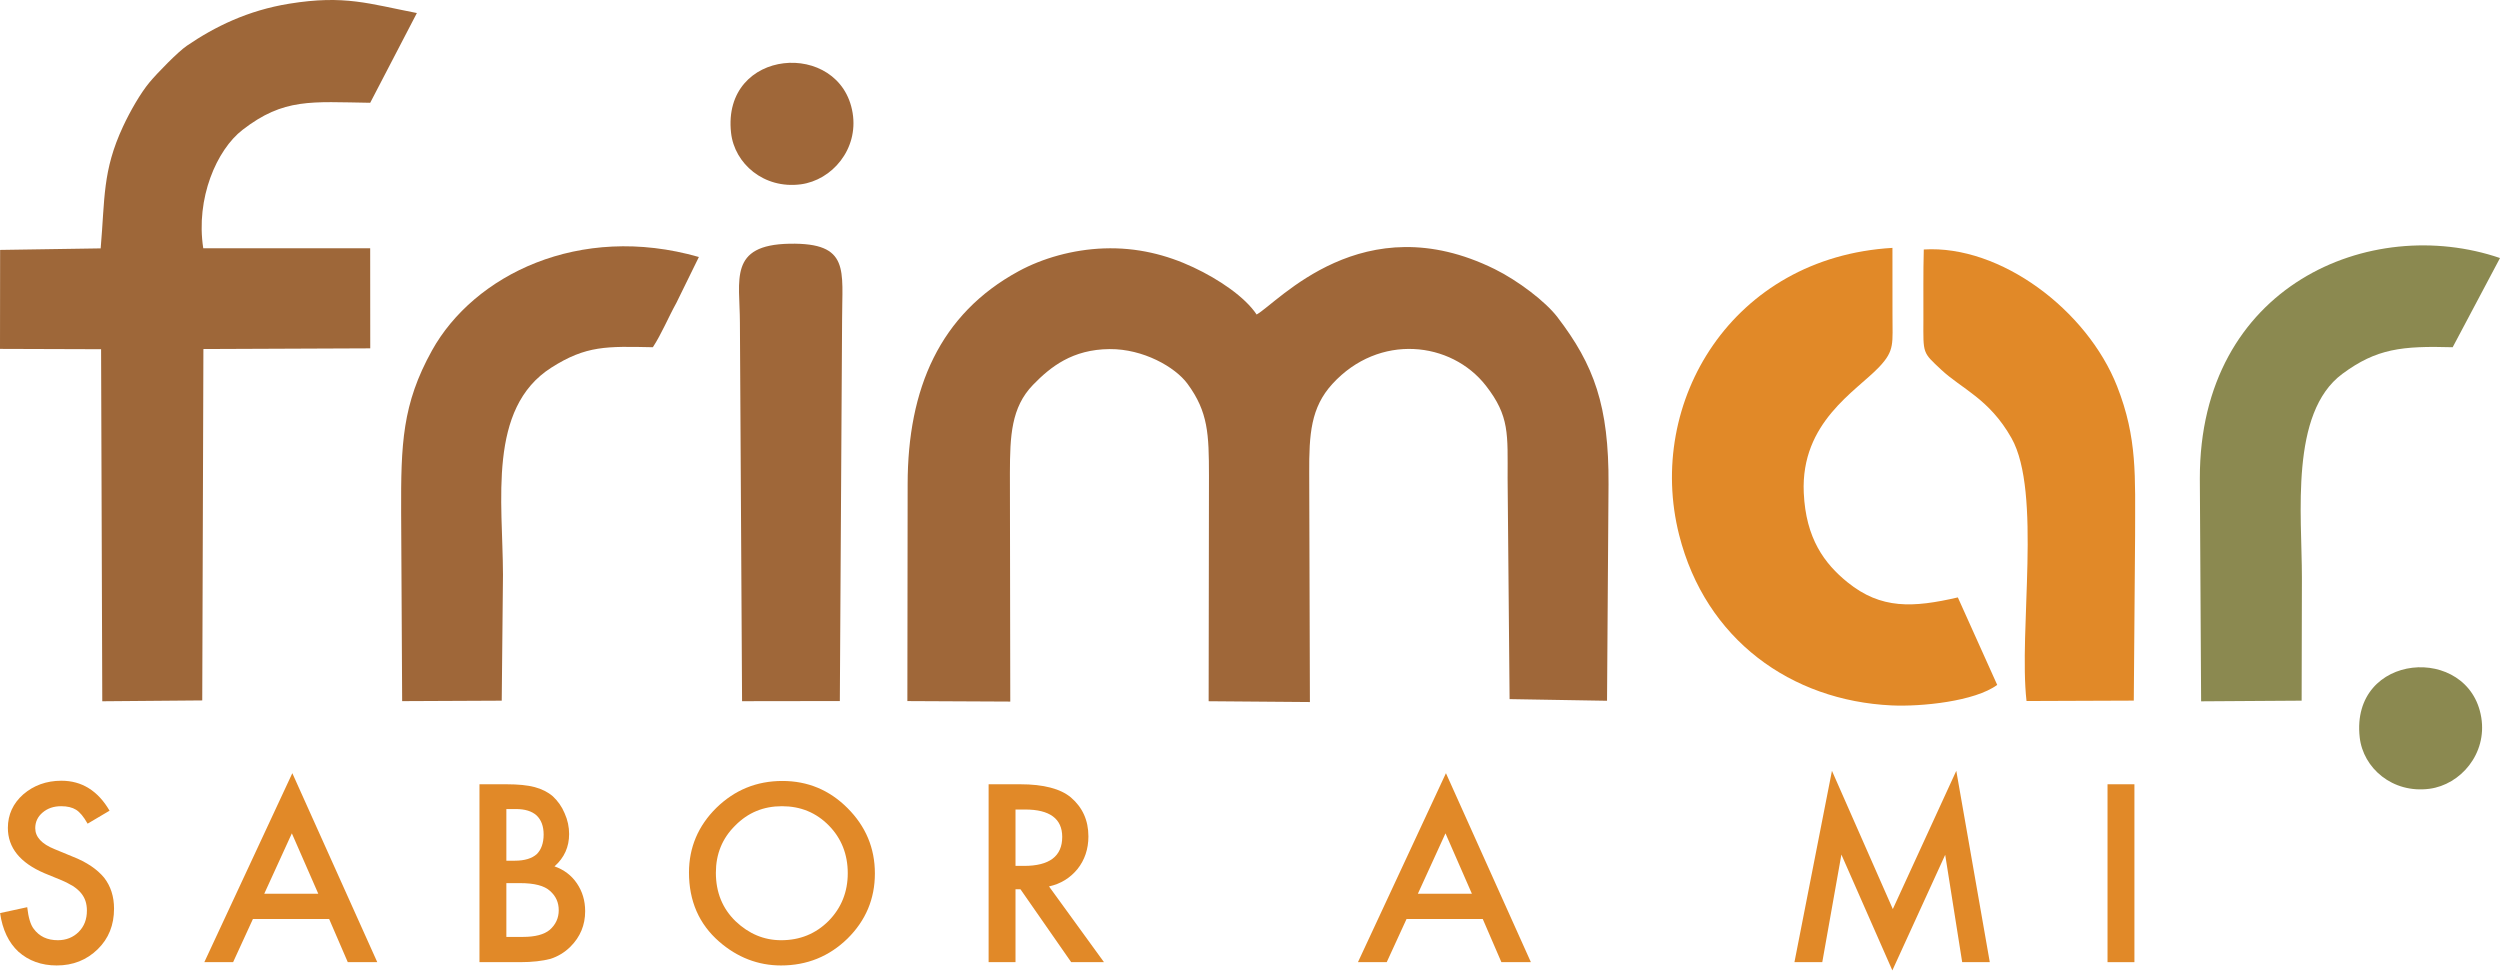
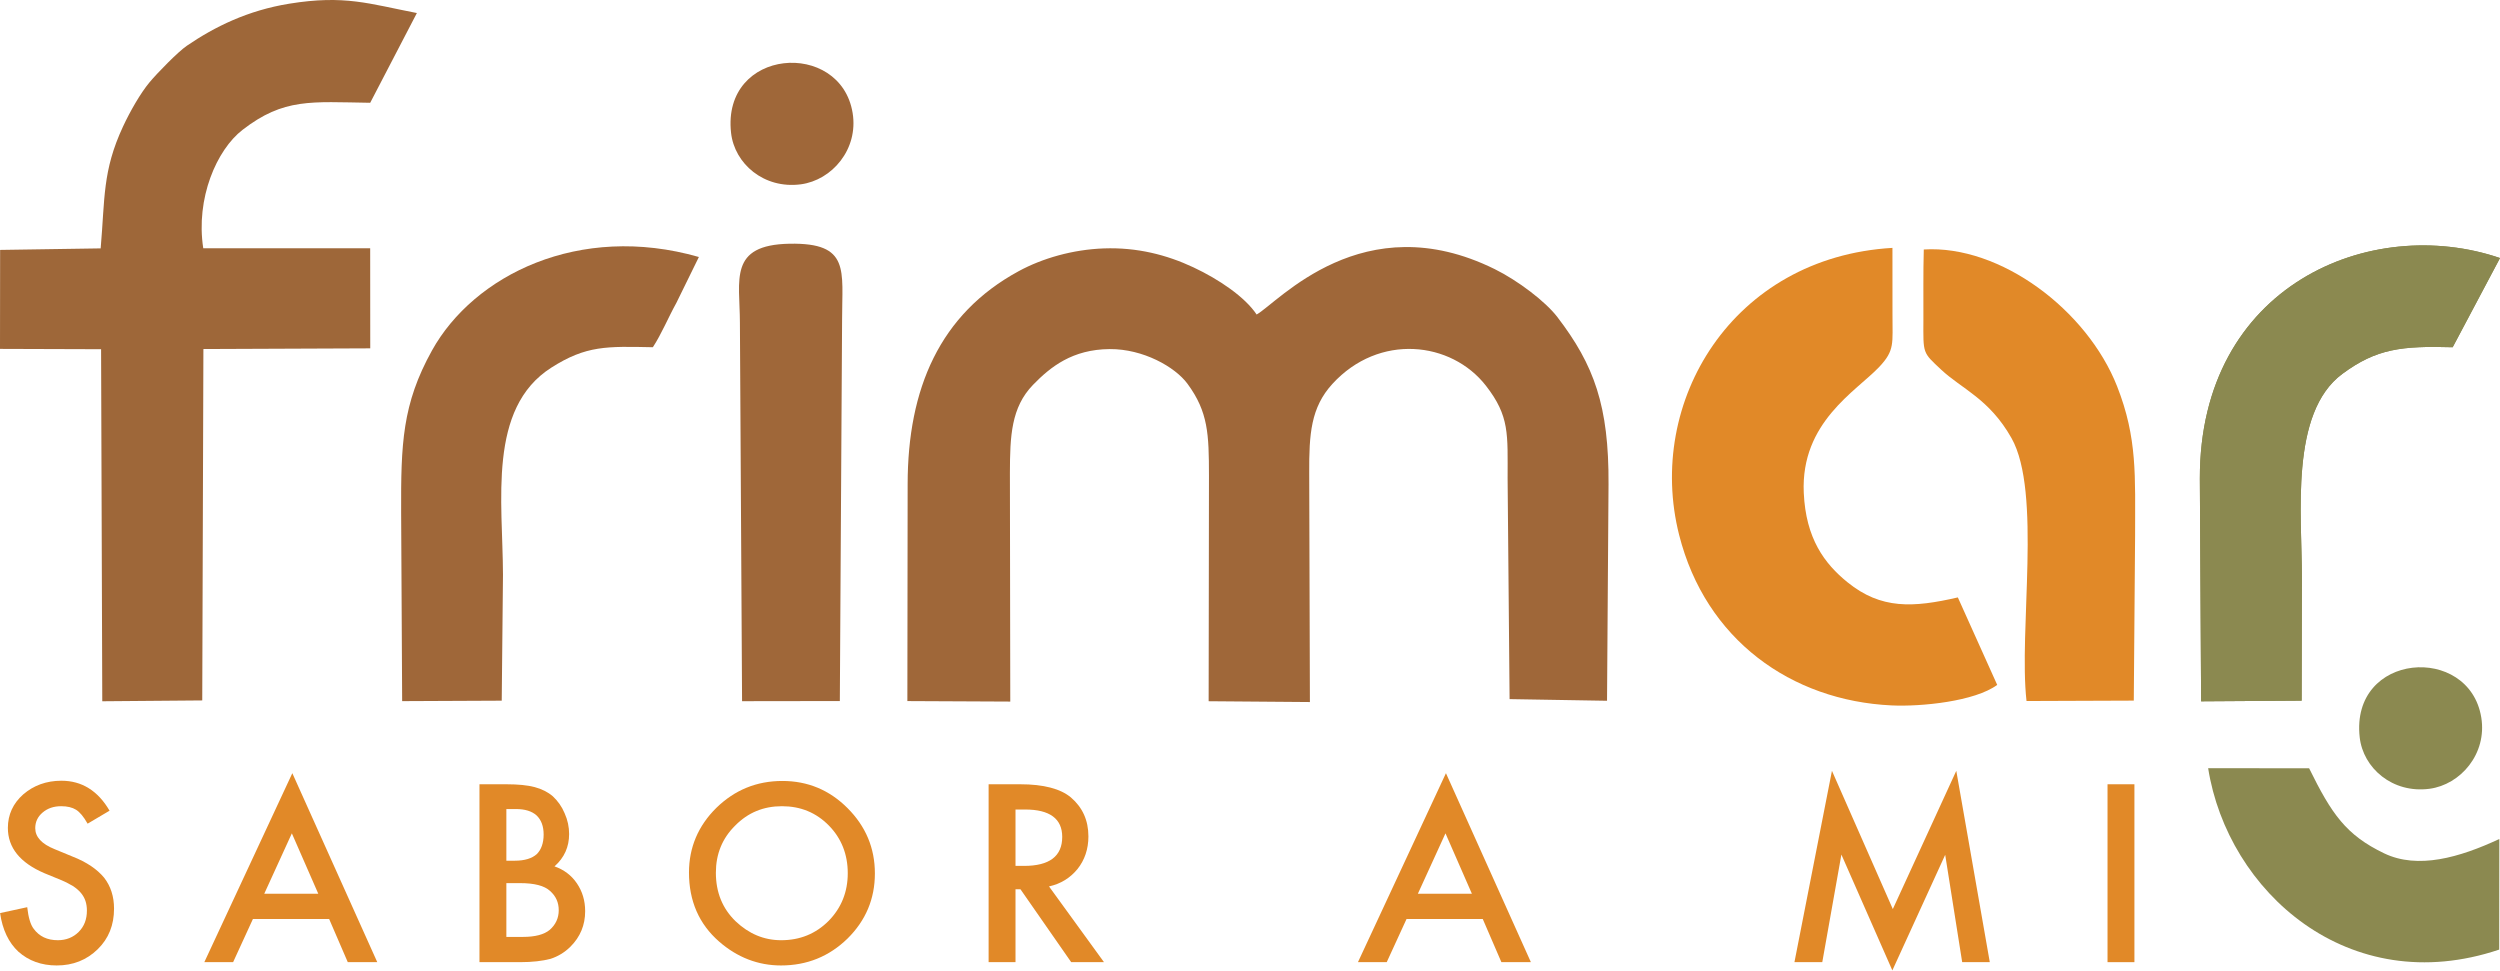
<svg xmlns="http://www.w3.org/2000/svg" viewBox="2016.43 8494.066 18910.891 7340.554" preserveAspectRatio="xMidYMid meet">
  <path fill="#9F6739" d="M9658.49 13801.04l-2.76 -1730.2c0.7,-277.85 9.24,-494.81 174.75,-665.58 132.68,-136.89 298.27,-268.53 580.12,-270.57 252.64,-1.83 494.33,134.64 588.12,261.98 157.36,213.64 162.3,381.36 162.77,695.61l-2.43 1706.11 765.95 6.22 -5.21 -1733.77c-1.15,-292.01 11.77,-494.05 175.53,-672.88 353.37,-385.87 899.4,-322 1160.9,13.48 180.79,231.95 164.16,367.05 164.28,702.27l14.99 1668.73 737.08 12.5 11.34 -1638.36c3.01,-592.61 -108.52,-900.64 -387.24,-1264.48 -90.07,-117.58 -298.02,-275.61 -474.02,-362.52 -997.1,-492.33 -1638.6,253.13 -1800.62,343.58 -88.28,-132.51 -283.92,-265.76 -478.89,-357.18 -201.94,-94.69 -425.87,-151.63 -675.86,-142.89 -236.55,8.27 -465.9,74.91 -645.01,172.15 -597.78,324.54 -839.64,889.07 -840.1,1611.34l-2.08 1640.71 778.39 3.75z" />
  <path fill="#9E6739" d="M4816.78 9271.55l353.07 -678.87c-362.19,-69.76 -545.27,-138.59 -964.54,-70.79 -315.65,51.05 -564.73,174.62 -775.75,318.47 -67.19,45.81 -224.4,207.29 -281.58,275.83 -69.25,83.01 -147.4,220.01 -201.04,335.16 -156.24,335.46 -136.36,545.43 -168.98,921.53l-760.64 11.65 -0.89 748.66 764.69 2.48 8.93 2663.02 756.26 -6.34 8.72 -2658.07 1262.09 -5.18 -0.49 -756.91 -1262.71 -0.26c-58.19,-378.71 101.83,-744.6 297.06,-895.57 313.18,-242.17 519.77,-211.17 965.8,-204.81z" />
  <path fill="#E18928" d="M16826.23 13013.1c-338.37,78.03 -580.63,91.26 -834.93,-114.76 -173.82,-140.81 -315.19,-330.4 -330.58,-677.15 -23.68,-533.59 397.18,-767.84 570.93,-951.69 119.72,-126.69 99.41,-177.54 100.2,-398.85l-0.29 -501.53c-1210.96,70.76 -1868.04,1164.92 -1613.62,2171.04 200.45,792.73 847.92,1254.16 1607.02,1289.9 226.39,10.66 630.89,-30.74 799.02,-155.27l-297.75 -661.69z" />
  <path fill="#8B8950" d="M20927.32 10445.93c-978.62,-334.76 -2272.98,206.19 -2270.54,1667.78l9.68 1685.4 760.4 -4.99 2.02 -930.29c0.37,-474.16 -93.49,-1246.01 306.01,-1541.75 258.92,-191.68 450.71,-212.19 834.49,-201.37l357.94 -674.78z" />
  <path fill="#9F6739" d="M6954.94 11120.65c66.18,-101.41 116.78,-225.65 177.77,-335.42l170.33 -347.16c-906.85,-259.54 -1703.41,138.62 -2019.14,707.54 -225.05,405.52 -234.89,705.77 -233.09,1225.28l7.65 1426.79 753.24 -3.47 9.48 -951.81c-1.48,-556.47 -118.08,-1258.56 364.93,-1566.93 264.97,-169.17 420.49,-161.76 768.83,-154.82z" />
  <path fill="#E18928" d="M16568.64 10381.26c-5,178.6 -2.19,354.1 -2.91,532.32 -1.04,259.47 -7.4,243.64 133.88,376.31 155.11,145.67 364.66,220.43 532.54,518.2 230.45,408.75 53.17,1456.45 113.63,1988.75l811.38 -3.08 9.93 -1251.41c-0.27,-445.27 18.24,-733.79 -136.22,-1126.21 -226.51,-575.44 -881.45,-1070.64 -1462.23,-1034.88z" />
  <path fill="#9F6739" d="M8369.25 13797.01l17.06 -2883.49c-0.72,-373.5 63.5,-584.39 -396.93,-575.89 -464.23,8.56 -376.46,272.82 -376,597.31l16.31 2863.13 739.56 -1.06z" />
  <path fill="#9F6739" d="M7546.43 9498.99c25.8,232.48 247.76,426.32 527.79,389.3 234.48,-31 436.84,-263.97 391.83,-539.6 -91.24,-558.77 -991.14,-494.16 -919.62,150.3z" />
  <path fill="#E18928" d="M2845.15 14626.43l-165.97 98.16c-30.34,-53.54 -58.9,-87.45 -87.45,-105.3 -28.55,-17.84 -66.03,-26.77 -112.43,-26.77 -57.1,0 -103.5,16.06 -140.98,48.19 -35.69,30.34 -55.32,69.6 -55.32,117.78 0,66.04 48.18,119.58 146.34,158.84l133.84 55.32c110.64,42.83 189.17,98.16 240.92,160.62 49.97,64.25 74.96,142.77 74.96,233.79 0,124.91 -41.05,226.64 -123.14,306.94 -83.88,82.1 -187.39,123.14 -310.52,123.14 -116,0 -212.37,-35.69 -289.11,-103.5 -74.96,-69.61 -121.36,-167.76 -139.2,-292.69l205.23 -44.6c8.92,78.51 24.98,132.05 48.18,162.39 42.84,58.89 103.51,87.45 183.82,87.45 62.46,0 115.99,-21.42 157.04,-62.46 42.83,-42.84 62.46,-96.37 62.46,-162.4 0,-24.98 -3.57,-49.97 -10.7,-71.38 -7.14,-21.42 -17.85,-41.05 -33.91,-60.68 -14.28,-17.85 -35.7,-35.69 -58.9,-51.75 -24.98,-14.28 -53.53,-30.34 -87.44,-44.62l-130.27 -53.54c-183.82,-78.52 -276.62,-192.74 -276.62,-342.65 0,-99.94 39.26,-185.6 116,-253.42 78.52,-67.82 174.9,-103.51 289.1,-103.51 155.27,0 276.62,76.74 364.07,226.65z" />
  <path fill="#E18928" d="M4506.11 15445.57l-576.43 0 -149.91 326.59 -217.72 0 665.66 -1429.49 642.47 1429.49 -223.08 0 -140.99 -326.59zm-82.09 -190.95l-199.88 -456.86 -208.79 456.86 408.67 0z" />
  <path fill="#E18928" d="M5643.29 15772.16l0 -1345.61 203.44 0c89.23,0 160.61,7.14 214.15,21.42 53.54,14.27 99.94,37.47 137.42,69.6 37.48,35.69 67.82,76.74 89.23,128.49 23.2,51.76 33.91,103.51 33.91,157.05 0,96.37 -35.69,178.46 -110.65,244.5 71.39,24.98 128.5,67.81 169.54,128.49 41.05,60.68 62.47,130.28 62.47,210.58 0,105.29 -37.48,194.52 -110.65,267.69 -44.62,44.62 -96.37,74.96 -151.7,92.81 -60.67,16.06 -137.41,24.98 -228.43,24.98l-308.73 0zm203.44 -767.39l64.24 0c74.96,0 130.28,-17.84 165.98,-49.97 33.9,-33.9 51.75,-83.87 51.75,-148.12 0,-62.46 -17.85,-110.65 -53.54,-144.56 -35.69,-32.12 -87.45,-48.18 -157.05,-48.18l-71.38 0 0 390.83zm0 576.43l124.92 0c92.8,0 160.62,-17.84 203.45,-53.54 44.62,-39.26 67.82,-89.23 67.82,-148.11 0,-58.89 -21.42,-107.08 -66.03,-146.34 -42.84,-39.26 -117.79,-58.89 -226.65,-58.89l-103.51 0 0 406.88z" />
  <path fill="#E18928" d="M7228.11 15094.01c0,-189.18 69.6,-353.36 207.01,-488.99 139.2,-135.64 305.17,-203.45 499.69,-203.45 190.96,0 355.15,67.81 492.56,205.23 137.42,137.42 207.02,301.6 207.02,494.35 0,192.74 -69.6,356.91 -207.02,492.55 -139.2,135.63 -306.95,203.44 -503.26,203.44 -173.11,0 -330.16,-60.67 -467.58,-180.24 -153.47,-133.85 -228.42,-308.74 -228.42,-522.89zm203.44 1.78c0,148.13 49.96,271.27 149.9,367.63 99.94,94.58 214.16,142.77 344.44,142.77 140.99,0 260.56,-48.19 358.71,-146.34 96.37,-98.15 144.56,-219.5 144.56,-360.49 0,-142.77 -48.19,-264.13 -142.77,-360.5 -96.37,-98.15 -214.16,-146.34 -355.15,-146.34 -139.2,0 -256.98,48.19 -353.35,146.34 -98.16,96.37 -146.34,215.94 -146.34,356.93z" />
  <path fill="#E18928" d="M9951.52 15199.3l415.82 572.86 -248.07 0 -383.7 -551.44 -37.47 0 0 551.44 -203.45 0 0 -1345.61 239.14 0c176.68,0 305.17,33.91 383.7,99.94 87.44,74.96 132.06,173.11 132.06,294.47 0,96.37 -28.55,178.46 -82.09,246.28 -55.33,67.81 -126.71,112.43 -215.94,132.06zm-253.42 -155.26l64.24 0c192.74,0 289.12,-73.17 289.12,-219.51 0,-137.42 -94.59,-207.02 -280.19,-207.02l-73.17 0 0 426.53z" />
  <path fill="#E18928" d="M13232.49 15445.57l-576.44 0 -149.91 326.59 -217.71 0 665.66 -1429.49 642.47 1429.49 -223.08 0 -140.99 -326.59zm-82.09 -190.95l-199.88 -456.86 -208.8 456.86 408.68 0z" />
-   <polygon fill="#E18928" points="16334.41,15370.63 16814.48,14324.83 17067.9,15772.16 16859.1,15772.16 16730.6,14960.16 16330.84,15834.62 15945.36,14958.37 15800.8,15772.16 15590.23,15772.16 15873.97,14324.83 " />
-   <polygon fill="#E18928" points="17958.49,15772.16 17958.49,14426.55 18161.94,14426.55 18161.94,15772.16 " />
+   <polygon fill="#E18928" points="15590.23,15772.16 15873.97,14324.83 16334.41,15370.63 16814.48,14324.83 17067.9,15772.16 16859.1,15772.16 16730.6,14960.16 16330.84,15834.62 15945.36,14958.37 15800.8,15772.16 " />
+   <polygon fill="#E18928" points="18161.94,14426.55 18161.94,15772.16 17958.49,15772.16 17958.49,14426.55 " />
  <path fill="#8B8950" d="M19866.03 14071.43c25.8,232.47 247.76,426.31 527.79,389.29 234.49,-31 436.84,-263.97 391.83,-539.59 -91.23,-558.77 -991.14,-494.17 -919.62,150.3z" />
+   <path fill="#8B8950" d="M20922.34 14840.41l-1.08 836.71c-1139.57,383.34 -2054.23,-440.29 -2201.64,-1372.35l763.85 0.97c169.84,344.32 277.62,504.27 568.1,643.56 254,121.78 569.09,32.03 870.77,-108.89z" />
+   <path fill="#8B8950" d="M20927.32 10445.93c-978.62,-334.76 -2272.98,206.19 -2270.54,1667.78l9.68 1685.4 760.4 -4.99 2.02 -930.29c0.37,-474.16 -93.49,-1246.01 306.01,-1541.75 258.92,-191.68 450.71,-212.19 834.49,-201.37l357.94 -674.78z" />
</svg>
